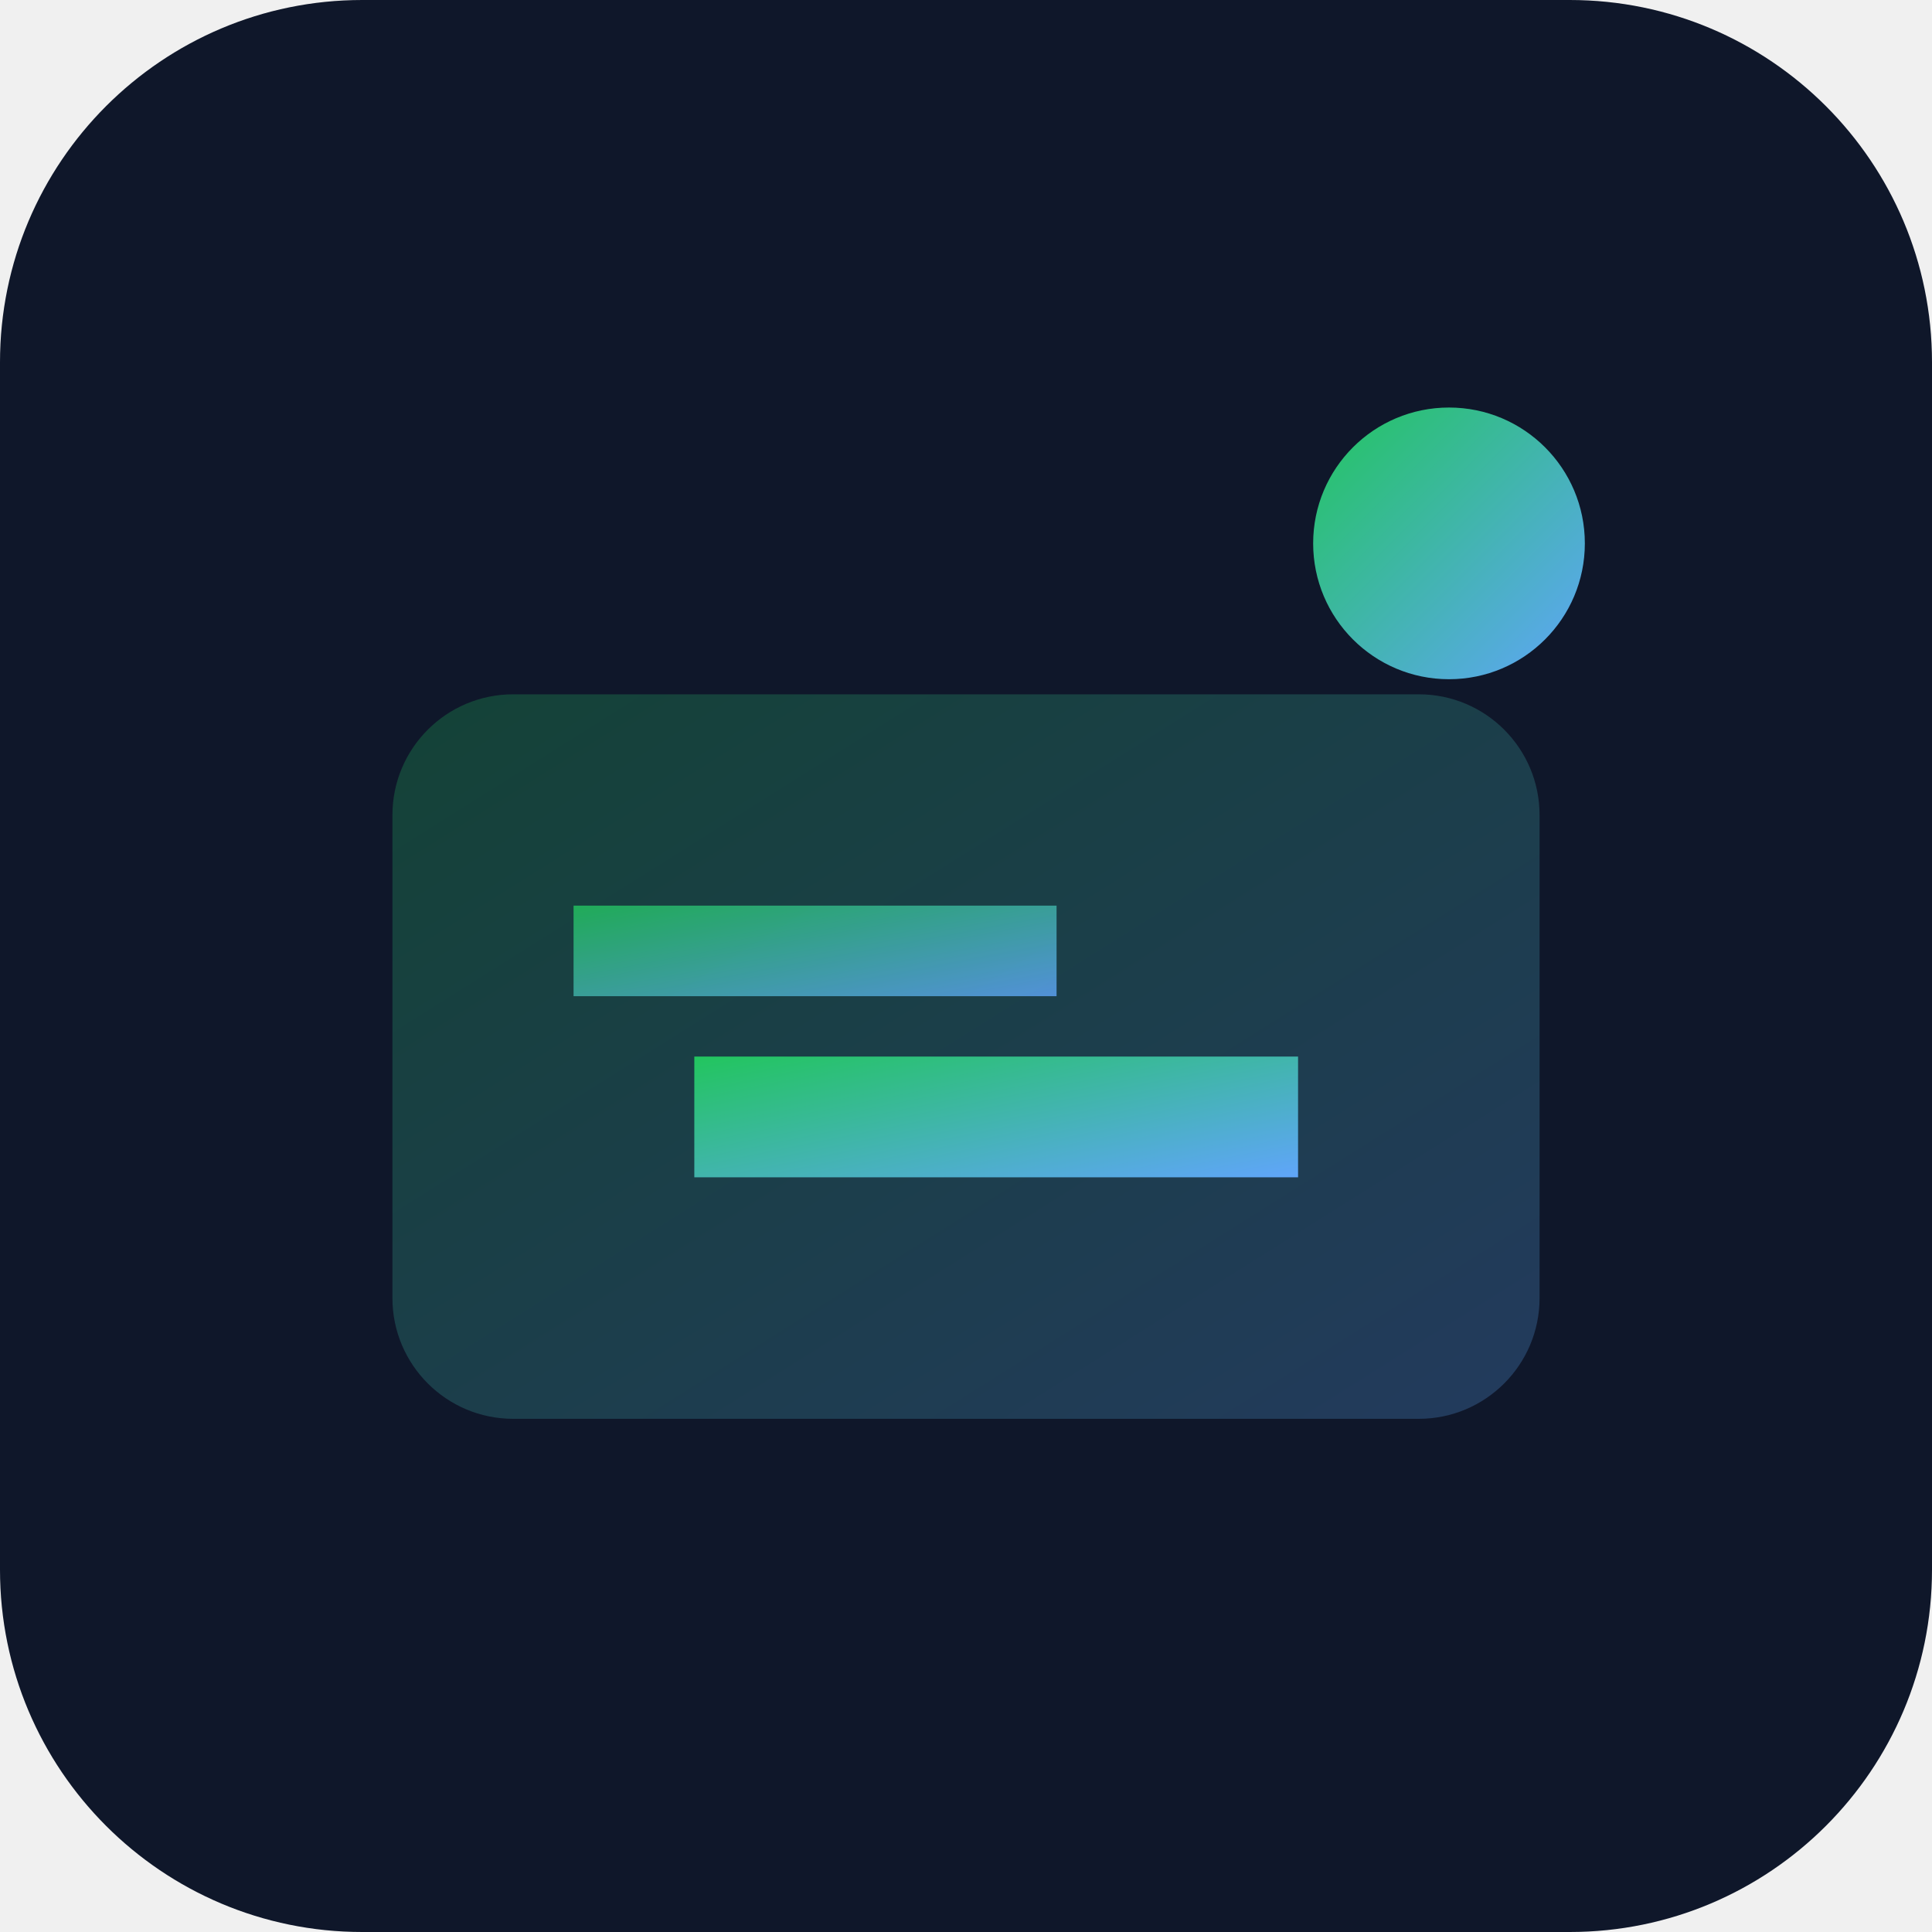
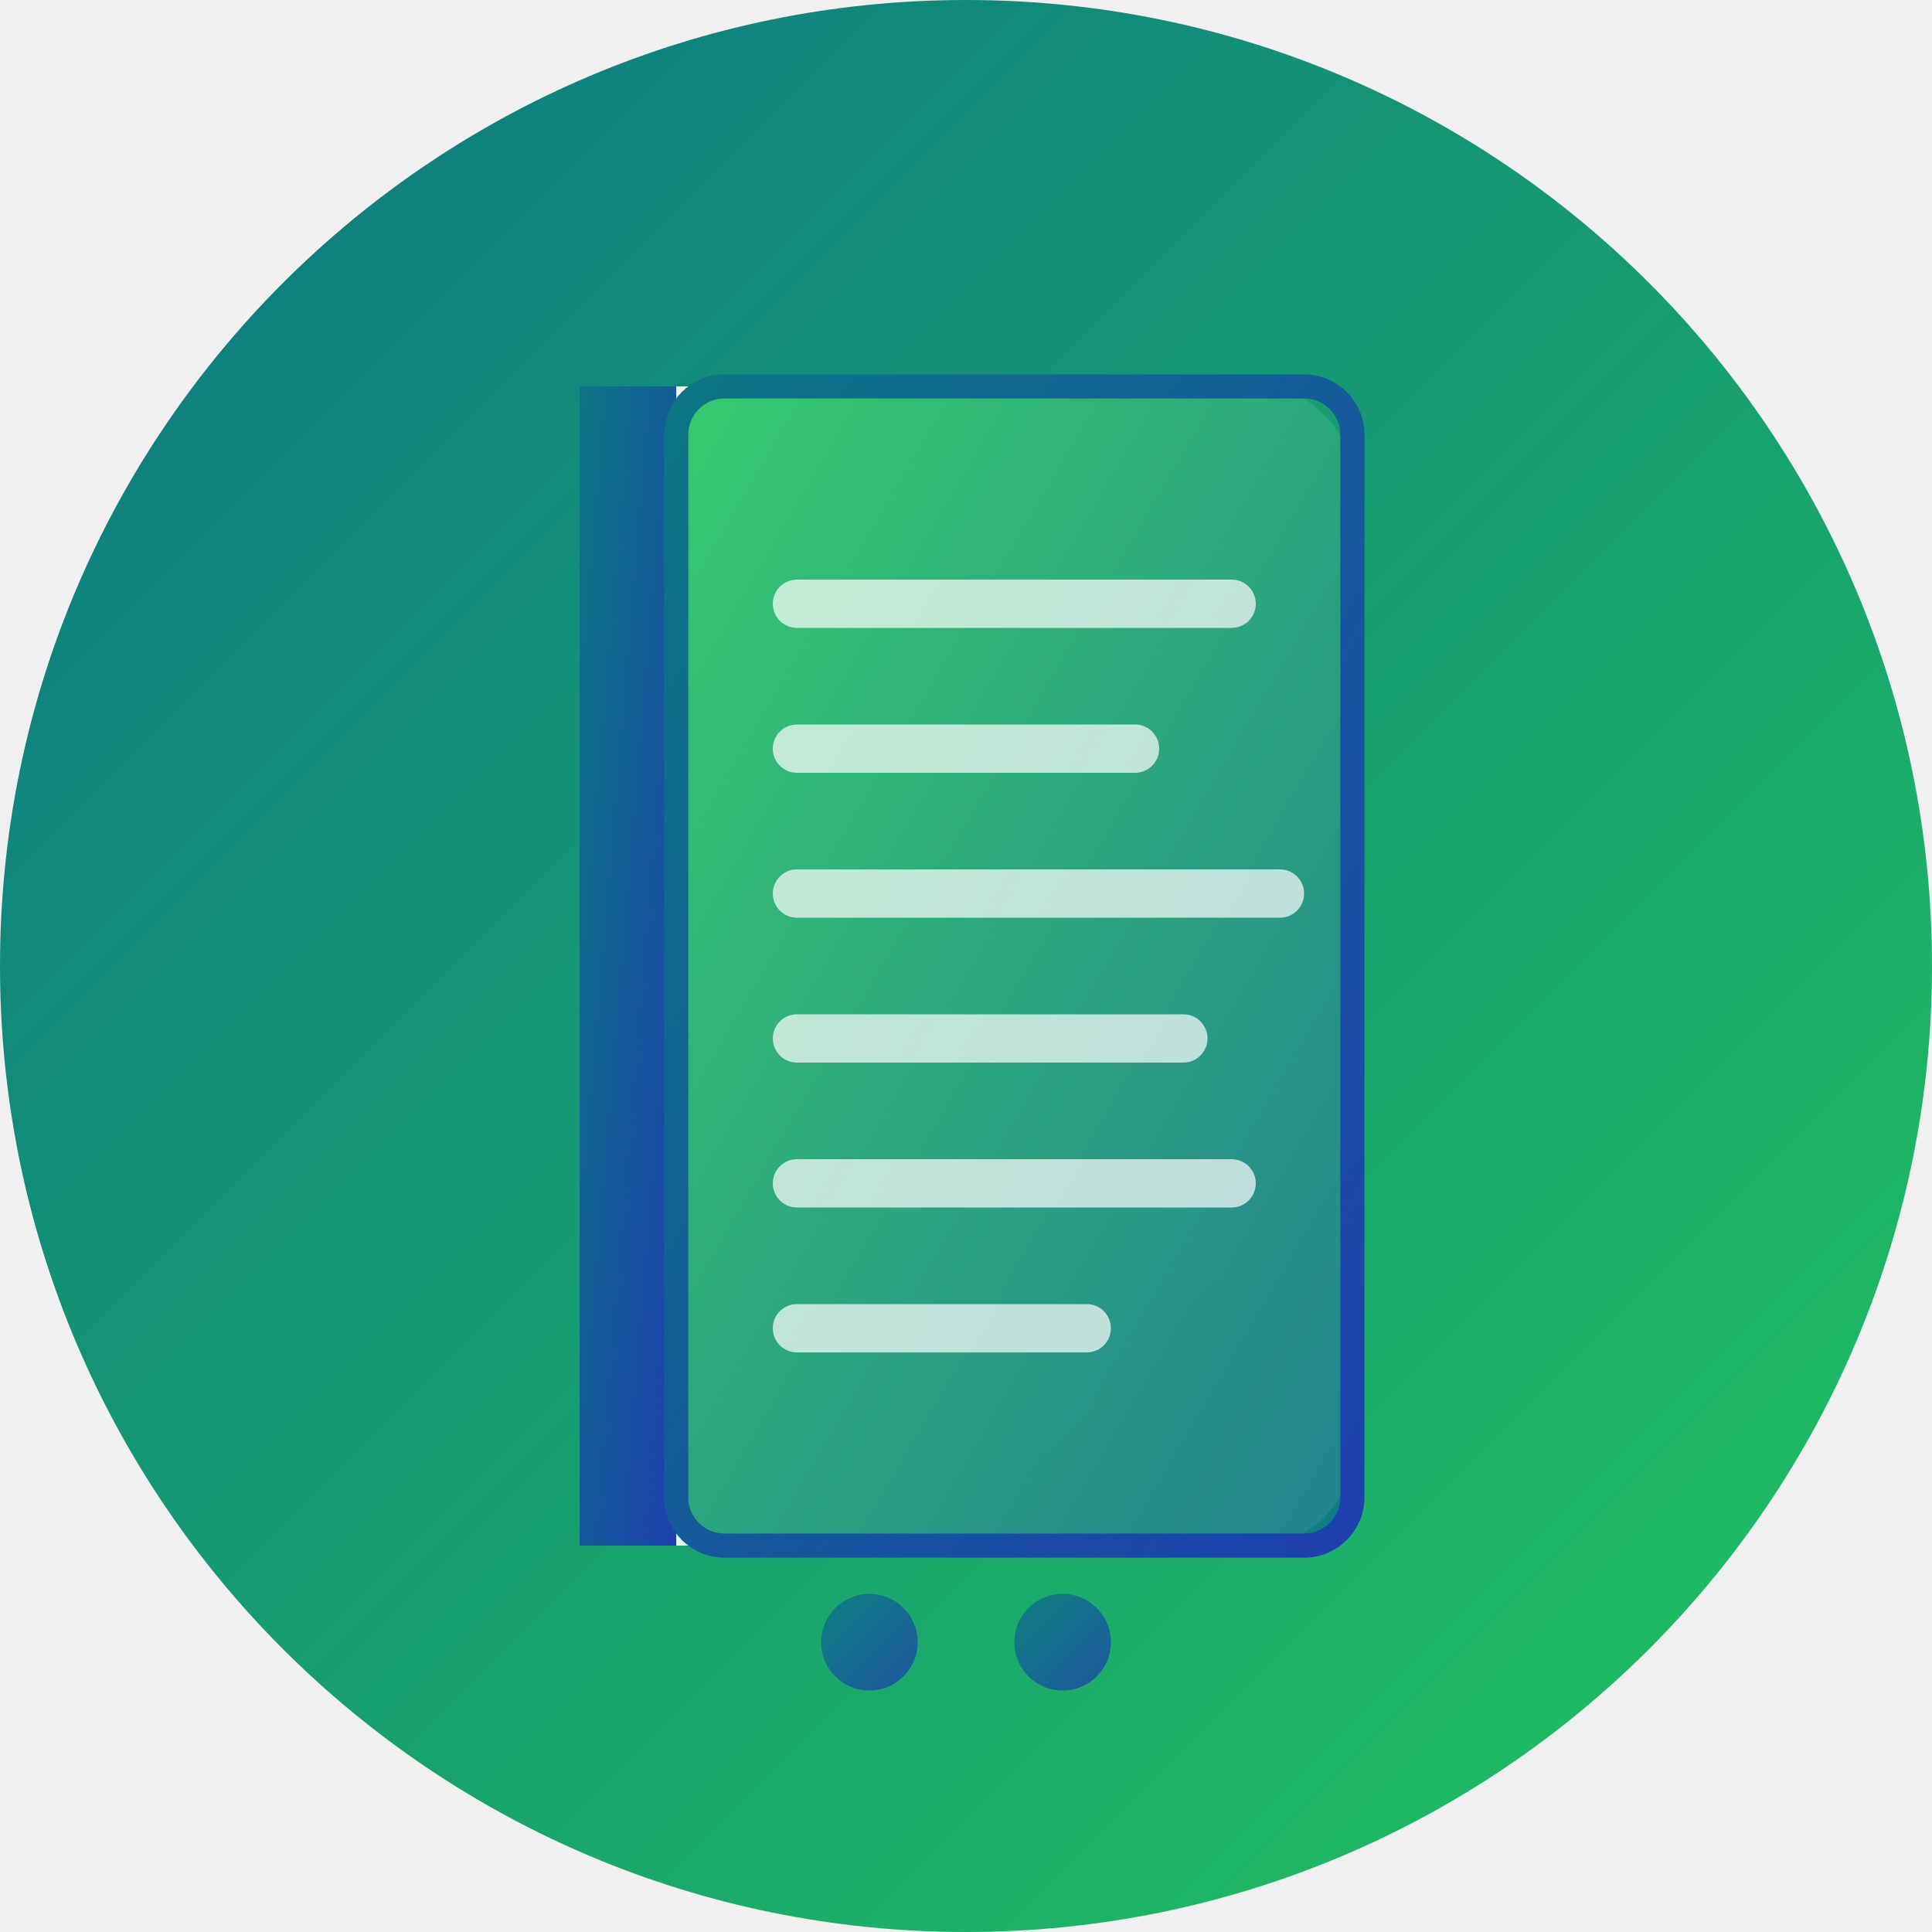
- <svg xmlns="http://www.w3.org/2000/svg" width="256" height="256" viewBox="0 0 256 256">
+ <svg xmlns="http://www.w3.org/2000/svg" width="40" height="40" viewBox="0 0 40 40" fill="none">
+   <circle cx="20" cy="20" r="20" fill="url(#gradient1)" />
+   <rect x="12" y="8" width="16" height="24" rx="2" fill="white" opacity="0.9" />
+   <rect x="12" y="8" width="2" height="24" fill="url(#gradient2)" />
+   <rect x="14" y="8" width="14" height="24" rx="1" fill="url(#gradient3)" stroke="url(#gradient2)" stroke-width="0.5" />
+   <rect x="16" y="12" width="10" height="1" rx="0.5" fill="white" opacity="0.7" />
+   <rect x="16" y="15" width="8" height="1" rx="0.5" fill="white" opacity="0.7" />
+   <rect x="16" y="18" width="11" height="1" rx="0.5" fill="white" opacity="0.7" />
+   <rect x="16" y="21" width="9" height="1" rx="0.5" fill="white" opacity="0.7" />
+   <rect x="16" y="24" width="10" height="1" rx="0.5" fill="white" opacity="0.7" />
+   <rect x="16" y="27" width="7" height="1" rx="0.5" fill="white" opacity="0.7" />
+   <circle cx="18" cy="34" r="1" fill="url(#gradient2)" opacity="0.8" />
+   <circle cx="22" cy="34" r="1" fill="url(#gradient2)" opacity="0.8" />
  <defs>
-     <linearGradient id="g" x1="0" y1="0" x2="1" y2="1">
-       <stop offset="0" stop-color="#22c55e" />
-       <stop offset="1" stop-color="#60a5fa" />
+     <linearGradient id="gradient1" x1="0%" y1="0%" x2="100%" y2="100%">
+       <stop offset="0%" style="stop-color:#0b7584;stop-opacity:1" />
+       <stop offset="100%" style="stop-color:#22c55e;stop-opacity:1" />
+     </linearGradient>
+     <linearGradient id="gradient2" x1="0%" y1="0%" x2="100%" y2="100%">
+       <stop offset="0%" style="stop-color:#0b7584;stop-opacity:1" />
+       <stop offset="100%" style="stop-color:#1e40af;stop-opacity:1" />
+     </linearGradient>
+     <linearGradient id="gradient3" x1="0%" y1="0%" x2="100%" y2="100%">
+       <stop offset="0%" style="stop-color:#22c55e;stop-opacity:0.9" />
+       <stop offset="100%" style="stop-color:#0b7584;stop-opacity:0.9" />
    </linearGradient>
  </defs>
-   <rect width="256" height="256" rx="48" fill="#0f172a" />
-   <g transform="translate(28,28)">
-     <path d="M40 64h120a16 16 0 0116 16v64a16 16 0 01-16 16H40a16 16 0 01-16-16V80a16 16 0 0116-16z" fill="url(#g)" opacity=".25" />
-     <path d="M64 112h80v16H64z" fill="url(#g)" />
-     <circle cx="164" cy="44" r="18" fill="url(#g)" />
-     <path d="M48 92h64v12H48z" fill="url(#g)" opacity=".8" />
-   </g>
</svg>
